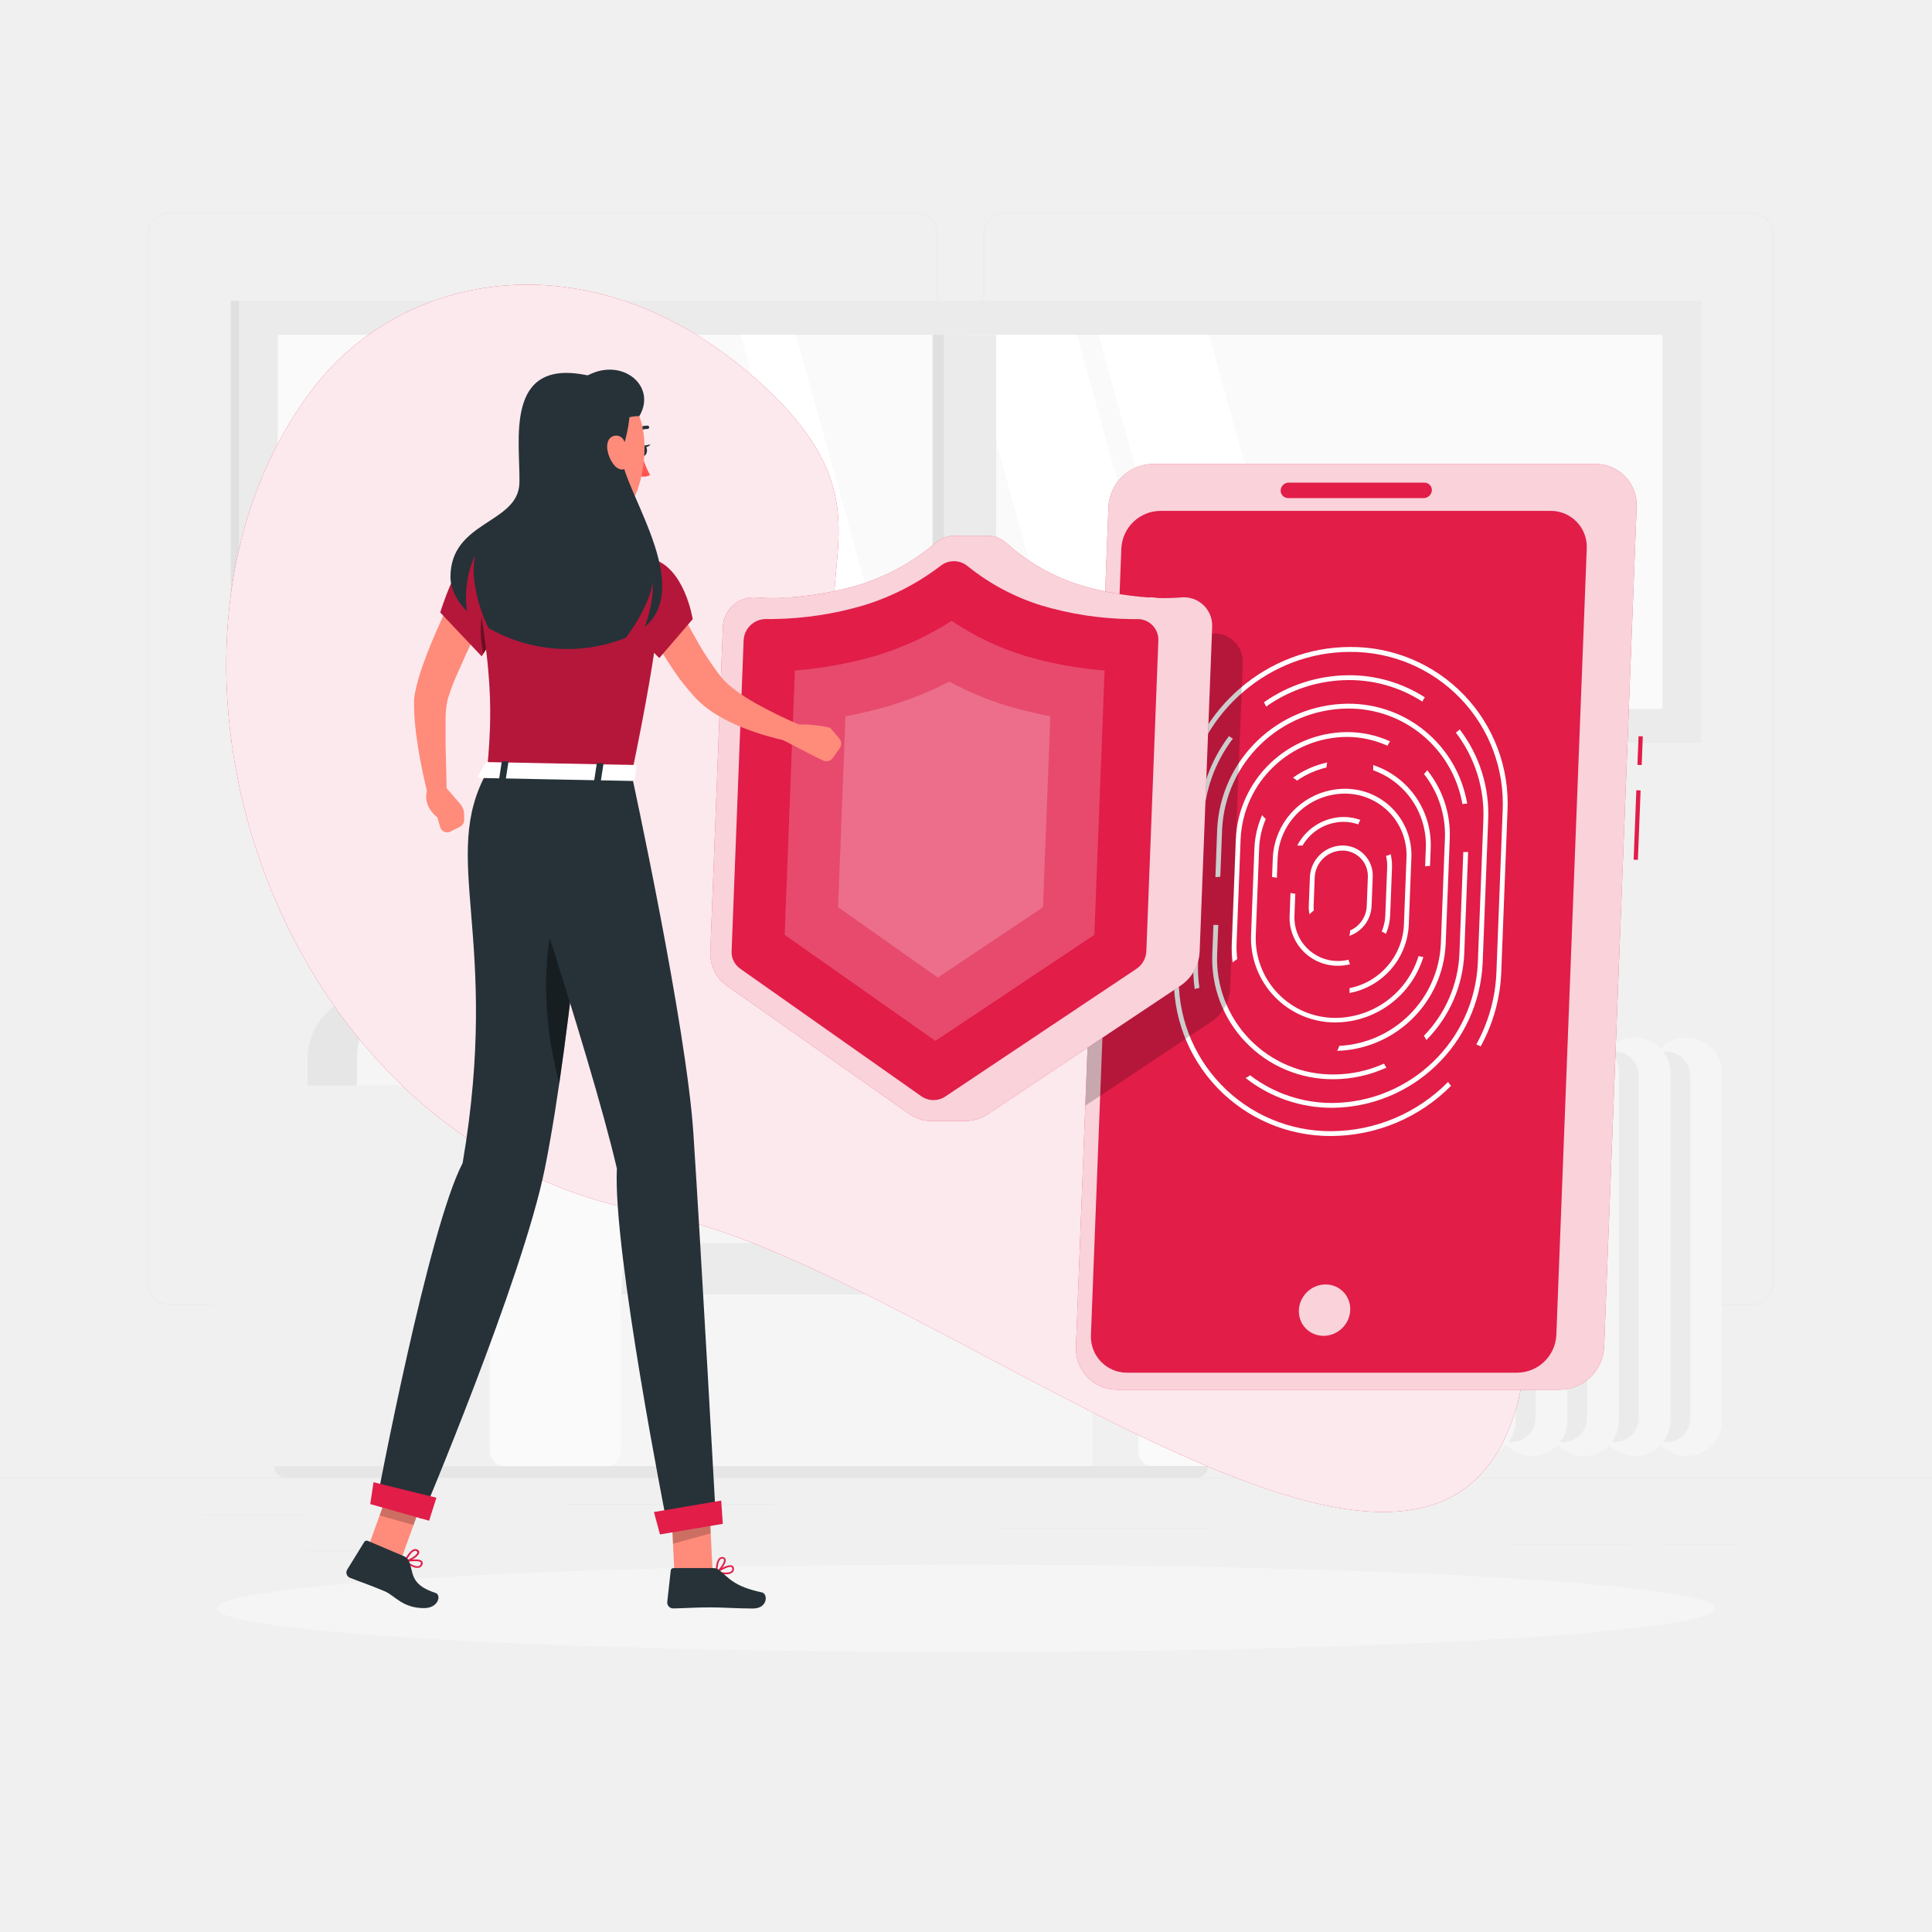
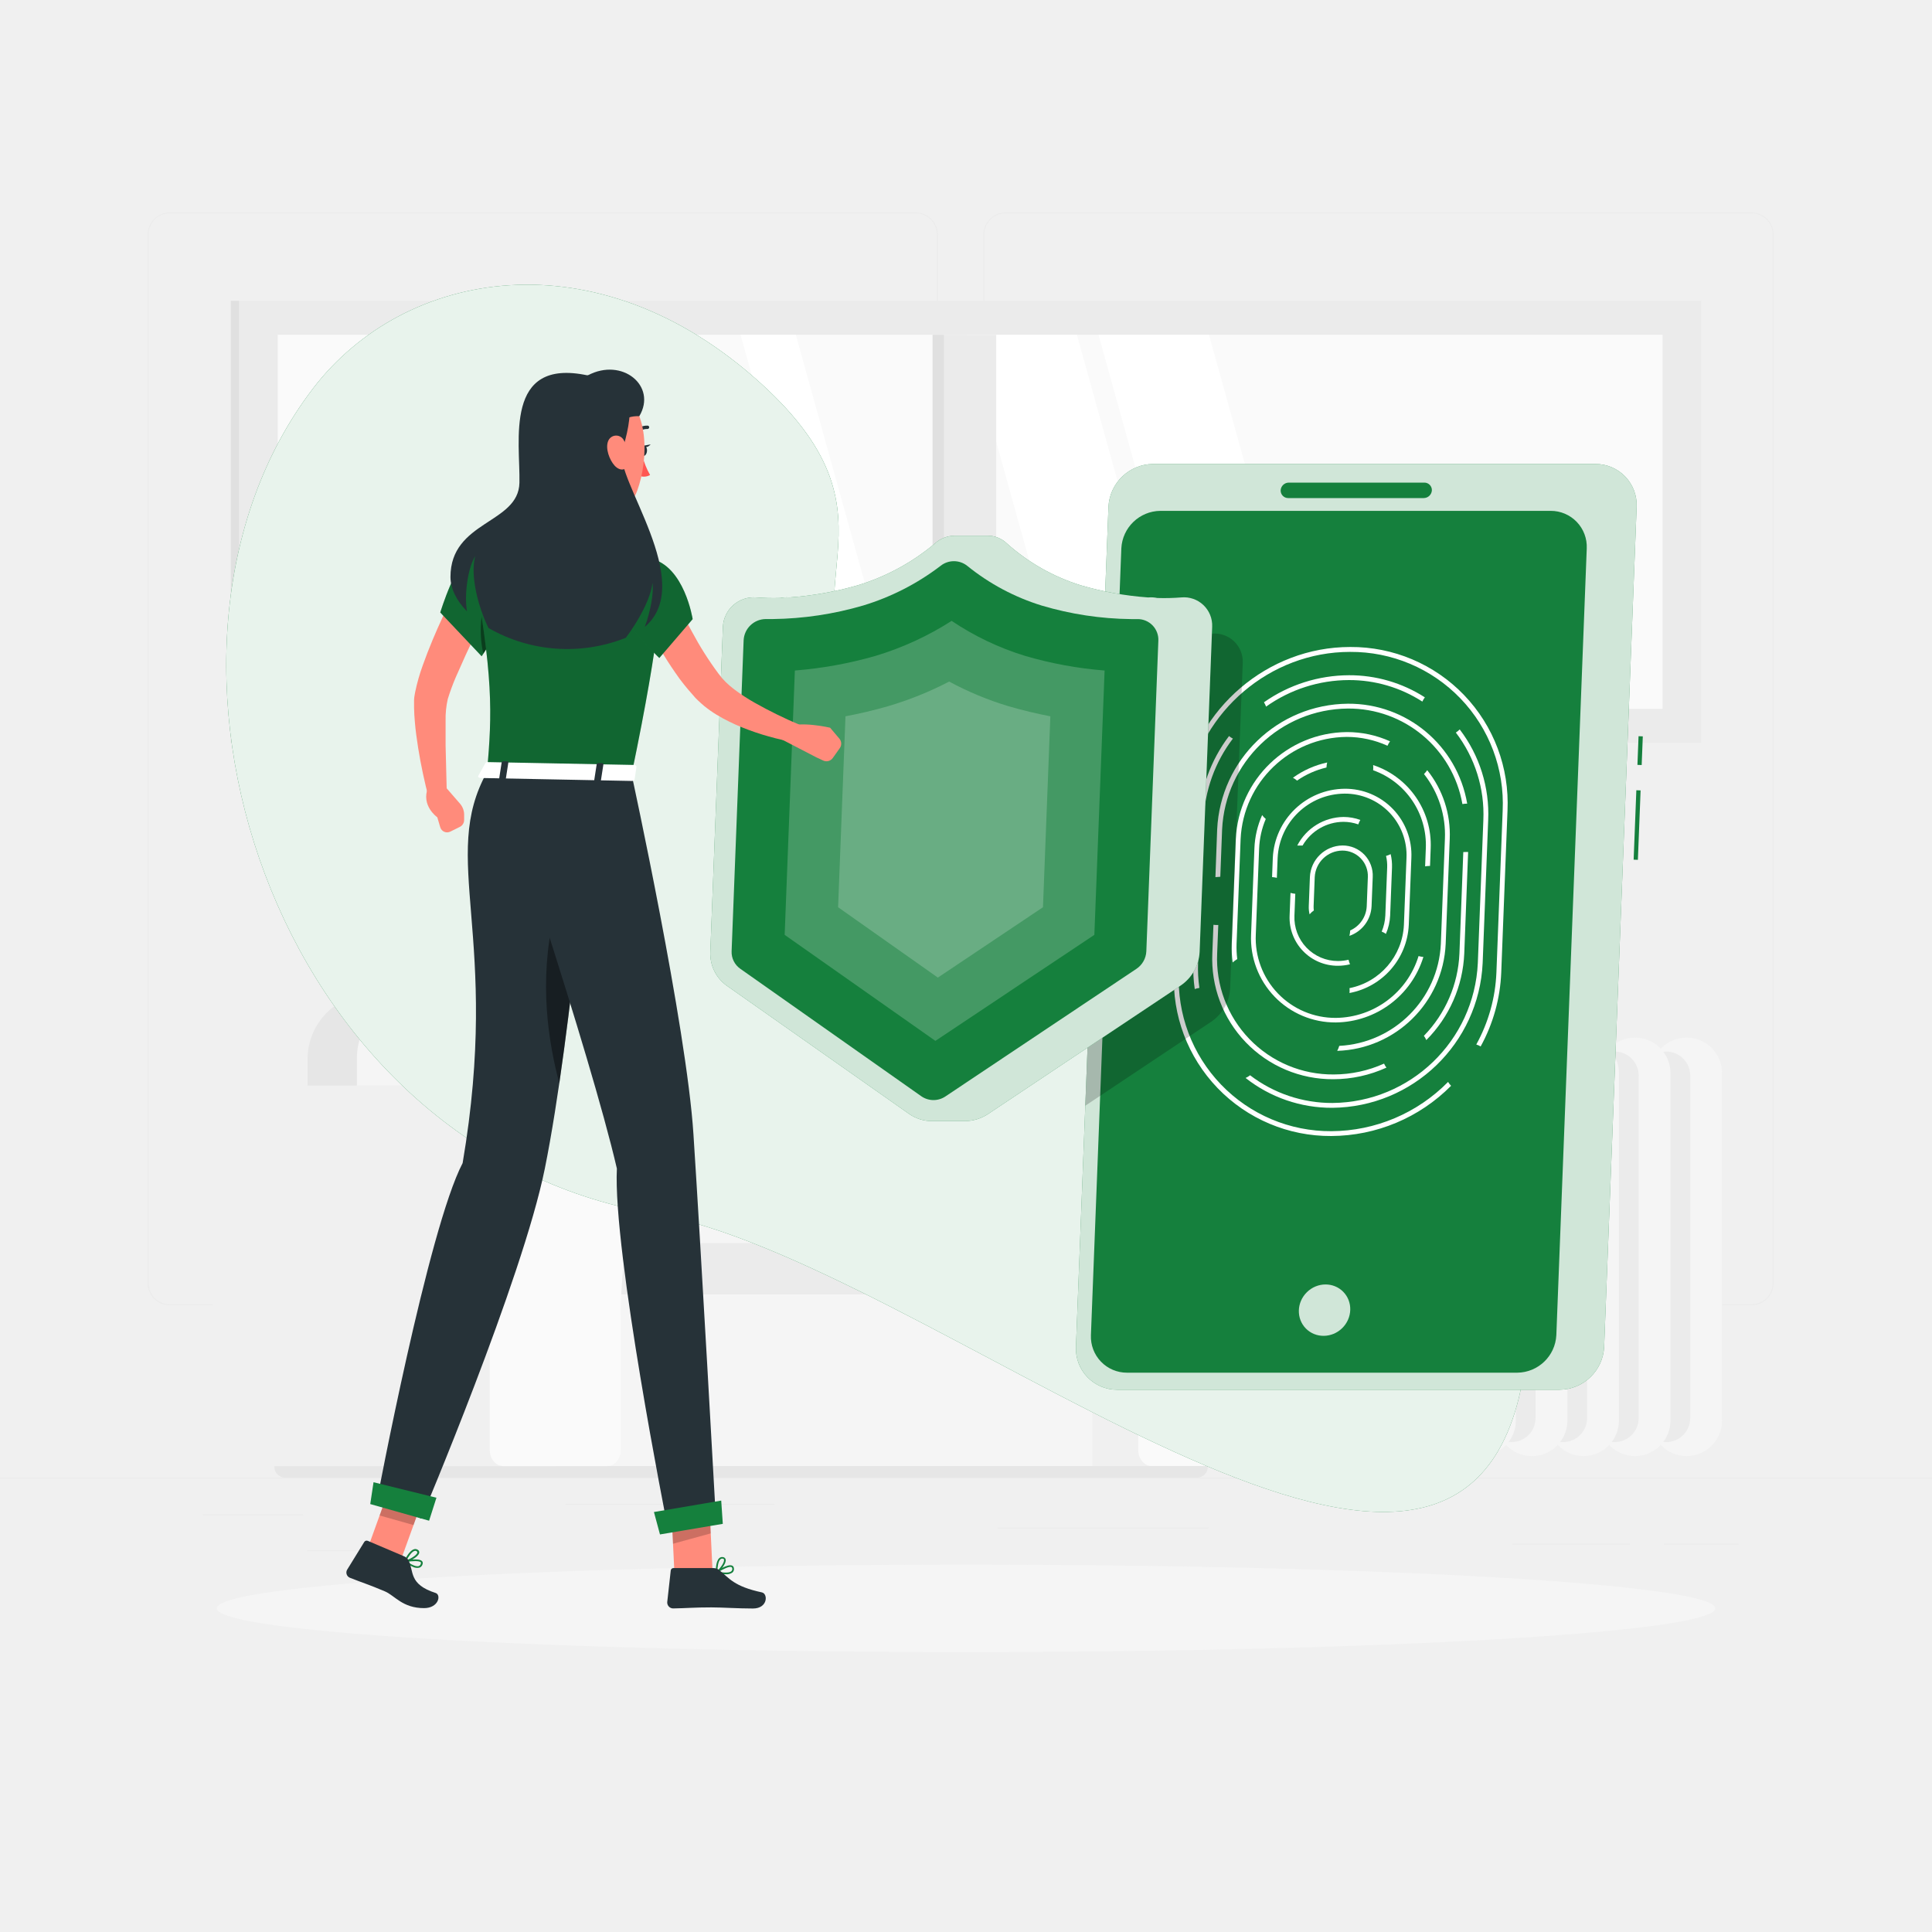
<svg xmlns="http://www.w3.org/2000/svg" viewBox="0 0 500 500">
  <g id="background-complete">
    <rect y="382.4" width="500" height="0.25" style="fill:#ebebeb" />
    <rect x="52.46" y="391.92" width="26" height="0.25" style="fill:#ebebeb" />
    <rect x="146.33" y="389.21" width="54.1" height="0.25" style="fill:#ebebeb" />
    <rect x="79.46" y="401.21" width="26.32" height="0.25" style="fill:#ebebeb" />
    <rect x="430.67" y="399.53" width="19.23" height="0.25" style="fill:#ebebeb" />
    <rect x="391.47" y="399.53" width="30.29" height="0.25" style="fill:#ebebeb" />
    <rect x="258.23" y="395.31" width="54.56" height="0.25" style="fill:#ebebeb" />
    <path d="M237,337.8H43.91a5.71,5.71,0,0,1-5.7-5.71V60.66A5.71,5.71,0,0,1,43.91,55H237a5.71,5.71,0,0,1,5.71,5.71V332.09A5.71,5.71,0,0,1,237,337.8ZM43.91,55.2a5.46,5.46,0,0,0-5.45,5.46V332.09a5.46,5.46,0,0,0,5.45,5.46H237a5.47,5.47,0,0,0,5.46-5.46V60.66A5.47,5.47,0,0,0,237,55.2Z" style="fill:#ebebeb" />
    <path d="M453.31,337.8H260.21a5.72,5.72,0,0,1-5.71-5.71V60.66A5.72,5.72,0,0,1,260.21,55h193.1A5.71,5.71,0,0,1,459,60.66V332.09A5.71,5.71,0,0,1,453.31,337.8ZM260.21,55.2a5.47,5.47,0,0,0-5.46,5.46V332.09a5.47,5.47,0,0,0,5.46,5.46h193.1a5.47,5.47,0,0,0,5.46-5.46V60.66a5.47,5.47,0,0,0-5.46-5.46Z" style="fill:#ebebeb" />
    <path d="M188.84,280.93h0c-.49,0-1,0-1.47.06-10.38.83-18.78,10.72-19.44,22.89a28.84,28.84,0,0,0,.68,8,143.17,143.17,0,0,1,3.28,32v31.41c0,2.28,1.58,4.13,3.52,4.13H311.53V280.93Z" style="fill:#f0f0f0" />
    <path d="M332.48,305.49c0-14.14-10.19-25.48-22.42-24.5-10.38.83-18.78,10.72-19.44,22.89a28.84,28.84,0,0,0,.67,8,143.18,143.18,0,0,1,3.29,32v31.41c0,2.28,1.57,4.13,3.52,4.13H325c1.94,0,3.52-1.85,3.52-4.13V342a130.72,130.72,0,0,1,3.24-30A28.19,28.19,0,0,0,332.48,305.49Z" style="fill:#fafafa" />
    <rect x="142.7" y="323.72" width="139.96" height="55.69" style="fill:#f5f5f5" />
    <path d="M96.76,257H244a17.17,17.17,0,0,1,17.17,17.17v59a0,0,0,0,1,0,0H79.59a0,0,0,0,1,0,0v-59A17.17,17.17,0,0,1,96.76,257Z" style="fill:#e6e6e6" />
    <path d="M109.25,257H248.43a16.93,16.93,0,0,1,16.93,16.93v59.22a0,0,0,0,1,0,0h-173a0,0,0,0,1,0,0V273.92A16.93,16.93,0,0,1,109.25,257Z" style="fill:#f5f5f5" />
    <path d="M147.42,321.72H282.6a3.68,3.68,0,0,1,3.68,3.68v5.93A3.68,3.68,0,0,1,282.6,335H147.42a1.1,1.1,0,0,1-1.1-1.1V322.82a1.1,1.1,0,0,1,1.1-1.1Z" style="fill:#ebebeb" />
    <path d="M71,379.41H312.58a0,0,0,0,1,0,0v.23a2.76,2.76,0,0,1-2.76,2.76H73.77A2.76,2.76,0,0,1,71,379.64v-.23A0,0,0,0,1,71,379.41Z" style="fill:#e6e6e6" />
    <path d="M72.06,280.93h0q-.74,0-1.47.06c-10.38.83-18.78,10.72-19.44,22.89a28.84,28.84,0,0,0,.68,8,143.17,143.17,0,0,1,3.28,32v31.41c0,2.28,1.58,4.13,3.52,4.13H143.7V280.93Z" style="fill:#f0f0f0" />
    <path d="M164.65,305.49c0-14.14-10.18-25.48-22.42-24.5-10.38.83-18.78,10.72-19.44,22.89a28.84,28.84,0,0,0,.67,8,142.59,142.59,0,0,1,3.29,32v31.41c0,2.28,1.57,4.13,3.52,4.13h26.86c1.94,0,3.52-1.85,3.52-4.13V342a130.72,130.72,0,0,1,3.24-30A28.19,28.19,0,0,0,164.65,305.49Z" style="fill:#fafafa" />
    <rect x="61.87" y="77.86" width="378.41" height="114.39" transform="translate(502.16 270.1) rotate(180)" style="fill:#ebebeb" />
    <rect x="71.88" y="86.64" width="358.4" height="96.82" transform="translate(502.16 270.1) rotate(180)" style="fill:#fafafa" />
    <polygon points="277.04 183.46 305.62 183.46 278.7 86.64 250.12 86.64 277.04 183.46" style="fill:#fff" />
    <polygon points="311.21 183.46 339.8 183.46 312.88 86.64 284.29 86.64 311.21 183.46" style="fill:#fff" />
    <polygon points="218.57 183.46 232.87 183.46 205.95 86.64 191.66 86.64 218.57 183.46" style="fill:#fff" />
    <rect x="244.34" y="86.64" width="13.47" height="96.82" transform="translate(502.16 270.1) rotate(180)" style="fill:#ebebeb" />
    <rect x="241.34" y="86.64" width="3" height="96.82" style="fill:#e0e0e0" />
    <rect x="59.72" y="77.86" width="2.16" height="114.39" style="fill:#e0e0e0" />
    <path d="M436.48,376.83h0a9.22,9.22,0,0,0,9.19-9.19V277.71a9.22,9.22,0,0,0-9.19-9.19h0a9.21,9.21,0,0,0-9.18,9.19v89.93A9.21,9.21,0,0,0,436.48,376.83Z" style="fill:#f5f5f5" />
    <path d="M431.22,373.21h0a6.22,6.22,0,0,0,6.21-6.21V278.35a6.22,6.22,0,0,0-6.21-6.21h0a6.22,6.22,0,0,0-6.2,6.21V367A6.22,6.22,0,0,0,431.22,373.21Z" style="fill:#ebebeb" />
    <path d="M423.14,376.83h0a9.21,9.21,0,0,0,9.18-9.19V277.71a9.21,9.21,0,0,0-9.18-9.19h0a9.22,9.22,0,0,0-9.19,9.19v89.93A9.22,9.22,0,0,0,423.14,376.83Z" style="fill:#f5f5f5" />
    <path d="M417.88,373.21h0a6.23,6.23,0,0,0,6.21-6.21V278.35a6.23,6.23,0,0,0-6.21-6.21h0a6.23,6.23,0,0,0-6.21,6.21V367A6.23,6.23,0,0,0,417.88,373.21Z" style="fill:#ebebeb" />
    <path d="M409.8,376.83h0a9.21,9.21,0,0,0,9.18-9.19V277.71a9.21,9.21,0,0,0-9.18-9.19h0a9.22,9.22,0,0,0-9.19,9.19v89.93A9.22,9.22,0,0,0,409.8,376.83Z" style="fill:#f5f5f5" />
    <path d="M404.54,373.21h0a6.22,6.22,0,0,0,6.2-6.21V278.35a6.22,6.22,0,0,0-6.2-6.21h0a6.22,6.22,0,0,0-6.21,6.21V367A6.22,6.22,0,0,0,404.54,373.21Z" style="fill:#ebebeb" />
    <rect x="387.27" y="268.52" width="18.37" height="108.3" rx="9.19" transform="translate(792.91 645.35) rotate(180)" style="fill:#f5f5f5" />
    <path d="M391.19,373.21h0A6.22,6.22,0,0,0,397.4,367V278.35a6.22,6.22,0,0,0-6.21-6.21h0a6.22,6.22,0,0,0-6.2,6.21V367A6.22,6.22,0,0,0,391.19,373.21Z" style="fill:#ebebeb" />
    <path d="M383.11,376.83h0a9.22,9.22,0,0,0,9.19-9.19V277.71a9.22,9.22,0,0,0-9.19-9.19h0a9.22,9.22,0,0,0-9.19,9.19v89.93A9.22,9.22,0,0,0,383.11,376.83Z" style="fill:#f5f5f5" />
    <path d="M377.85,373.21h0a6.22,6.22,0,0,0,6.21-6.21V278.35a6.22,6.22,0,0,0-6.21-6.21h0a6.23,6.23,0,0,0-6.21,6.21V367A6.23,6.23,0,0,0,377.85,373.21Z" style="fill:#ebebeb" />
    <path d="M369.77,376.83h0a9.21,9.21,0,0,0,9.18-9.19V277.71a9.21,9.21,0,0,0-9.18-9.19h0a9.22,9.22,0,0,0-9.19,9.19v89.93A9.22,9.22,0,0,0,369.77,376.83Z" style="fill:#f5f5f5" />
    <path d="M364.51,373.21h0a6.23,6.23,0,0,0,6.21-6.21V278.35a6.23,6.23,0,0,0-6.21-6.21h0a6.22,6.22,0,0,0-6.21,6.21V367A6.22,6.22,0,0,0,364.51,373.21Z" style="fill:#ebebeb" />
    <path d="M356.42,376.83h0a9.22,9.22,0,0,0,9.19-9.19V277.71a9.22,9.22,0,0,0-9.19-9.19h0a9.21,9.21,0,0,0-9.18,9.19v89.93A9.21,9.21,0,0,0,356.42,376.83Z" style="fill:#f5f5f5" />
    <path d="M345.16,364.79H372.1a2,2,0,0,0,2-2h0a2,2,0,0,0-2-2H345.16a2,2,0,0,0-2,2h0A2,2,0,0,0,345.16,364.79Z" style="fill:#f5f5f5" />
    <path d="M345.16,287.29H372.1a2,2,0,0,0,2-2h0a2,2,0,0,0-2-2H345.16a2,2,0,0,0-2,2h0A2,2,0,0,0,345.16,287.29Z" style="fill:#f5f5f5" />
  </g>
  <g id="background-simple">
-     <path d="M225.58,185.67c44.21,58.77,184.88,106.05,167.48,176.17-20.72,83.48-153.85-35.77-224-47.8-99-17-139.69-146.08-88-213.57,23.46-30.65,73.21-40,115.91-1.2C236.94,135.63,200.25,152,225.58,185.67Z" style="fill:#e11d48" />
+     <path d="M225.58,185.67c44.21,58.77,184.88,106.05,167.48,176.17-20.72,83.48-153.85-35.77-224-47.8-99-17-139.69-146.08-88-213.57,23.46-30.65,73.21-40,115.91-1.2C236.94,135.63,200.25,152,225.58,185.67Z" style="fill:#15803d" />
    <path d="M225.58,185.67c44.21,58.77,184.88,106.05,167.48,176.17-20.72,83.48-153.85-35.77-224-47.8-99-17-139.69-146.08-88-213.57,23.46-30.65,73.21-40,115.91-1.2C236.94,135.63,200.25,152,225.58,185.67Z" style="fill:#fff;opacity:0.9" />
  </g>
  <g id="Shadow">
    <ellipse id="path" cx="250" cy="416.24" rx="193.89" ry="11.32" style="fill:#f5f5f5" />
  </g>
  <g id="Device">
-     <path d="M403.64,359.66H289.12a10.62,10.62,0,0,1-10.66-11.09l8.41-217.4a11.65,11.65,0,0,1,11.51-11.09H412.9a10.62,10.62,0,0,1,10.66,11.09l-8.41,217.4A11.65,11.65,0,0,1,403.64,359.66Z" style="fill:#e11d48" />
-     <rect x="414.69" y="212.97" width="17.98" height="1.1" transform="translate(193.84 628.57) rotate(-87.77)" style="fill:#e11d48" />
-     <rect x="420.71" y="193.69" width="7.43" height="1.1" transform="translate(213.78 610.77) rotate(-87.76)" style="fill:#e11d48" />
+     <path d="M403.64,359.66H289.12a10.62,10.62,0,0,1-10.66-11.09l8.41-217.4a11.65,11.65,0,0,1,11.51-11.09H412.9a10.62,10.62,0,0,1,10.66,11.09l-8.41,217.4A11.65,11.65,0,0,1,403.64,359.66Z" style="fill:#15803d" />
+     <rect x="414.69" y="212.97" width="17.98" height="1.1" transform="translate(193.84 628.57) rotate(-87.77)" style="fill:#15803d" />
+     <rect x="420.71" y="193.69" width="7.43" height="1.1" transform="translate(213.78 610.77) rotate(-87.76)" style="fill:#15803d" />
    <path d="M403.64,359.66H289.12a10.62,10.62,0,0,1-10.66-11.09l8.41-217.4a11.65,11.65,0,0,1,11.51-11.09H412.9a10.62,10.62,0,0,1,10.66,11.09l-8.41,217.4A11.65,11.65,0,0,1,403.64,359.66Z" style="fill:#fff;opacity:0.8" />
-     <path d="M392.68,355.25h-101a9.32,9.32,0,0,1-9.35-9.72l7.87-203.6a10.22,10.22,0,0,1,10.1-9.72h101a9.31,9.31,0,0,1,9.35,9.72l-7.87,203.6A10.23,10.23,0,0,1,392.68,355.25Z" style="fill:#e11d48" />
+     <path d="M392.68,355.25h-101a9.32,9.32,0,0,1-9.35-9.72l7.87-203.6a10.22,10.22,0,0,1,10.1-9.72h101a9.31,9.31,0,0,1,9.35,9.72l-7.87,203.6A10.23,10.23,0,0,1,392.68,355.25Z" style="fill:#15803d" />
    <ellipse cx="342.8" cy="339.05" rx="6.78" ry="6.52" transform="translate(-139.35 337.09) rotate(-44.45)" style="fill:#fff;opacity:0.8" />
    <path d="M344.59,292.75h0a39.28,39.28,0,0,1-39.5-41.1l1.35-35.05h-.07a7.41,7.41,0,0,1-1.18-.1l-1.36,35.15A40.49,40.49,0,0,0,344.54,294a43.93,43.93,0,0,0,31-13,5.46,5.46,0,0,1-.78-1A42.62,42.62,0,0,1,344.59,292.75Z" style="fill:#fff" />
    <path d="M349.43,167.44c-21.43,0-39.8,16-43.38,36.69a6.87,6.87,0,0,1,.8,0c.16,0,.31,0,.47,0,3.54-20,21.33-35.42,42.06-35.42a39.28,39.28,0,0,1,39.51,41.1l-1.62,41.86a42.06,42.06,0,0,1-5.21,18.65,4.62,4.62,0,0,1,1.13.5,43.24,43.24,0,0,0,5.33-19.15l1.62-41.86A40.48,40.48,0,0,0,349.43,167.44Z" style="fill:#fff" />
    <path d="M349.1,176a34.9,34.9,0,0,1,19,5.57,6.37,6.37,0,0,1,.65-1.1,36.1,36.1,0,0,0-19.64-5.72,38.46,38.46,0,0,0-22,7,6.13,6.13,0,0,1,.55,1.12A37.18,37.18,0,0,1,349.1,176Z" style="fill:#fff" />
    <path d="M310.4,255.67a35.47,35.47,0,0,1-.34-6.47l1.43-37a37.28,37.28,0,0,1,7.58-21.05,5.18,5.18,0,0,1-1-.66,38.47,38.47,0,0,0-7.8,21.71l-1.43,37a37,37,0,0,0,.36,6.77A6.31,6.31,0,0,1,310.4,255.67Z" style="fill:#fff" />
    <path d="M377.77,188.77a6,6,0,0,1-1,.82,34.78,34.78,0,0,1,7.12,22.65l-1.43,37a38,38,0,0,1-37.61,36.21h0a34.84,34.84,0,0,1-21.33-7.17,5.78,5.78,0,0,1-1.16.7,36,36,0,0,0,22.44,7.72,39.31,39.31,0,0,0,38.91-37.46l1.43-37A36,36,0,0,0,377.77,188.77Z" style="fill:#fff" />
    <path d="M315.81,226.91l.47-12.22a32.87,32.87,0,0,1,32.53-31.32,29.89,29.89,0,0,1,29.66,24.72,7.15,7.15,0,0,1,1.24-.11h0a31.1,31.1,0,0,0-30.88-25.86A34.17,34.17,0,0,0,315,214.69L314.55,227a8.1,8.1,0,0,1,.87-.06Z" style="fill:#fff" />
    <path d="M358.19,275.26a31.8,31.8,0,0,1-13,2.81A29.94,29.94,0,0,1,315,246.75l.29-7.36-.39,0a5.9,5.9,0,0,1-.86-.06l-.29,7.4a31.13,31.13,0,0,0,31.31,32.57,33.18,33.18,0,0,0,13.75-3A5.24,5.24,0,0,1,358.19,275.26Z" style="fill:#fff" />
    <path d="M379.23,220.5c-.18,0-.36,0-.53,0l-1,26.28a32.48,32.48,0,0,1-9.2,21.29,5.7,5.7,0,0,1,.63,1.1,33.75,33.75,0,0,0,9.82-22.39l1-26.29C379.72,220.48,379.48,220.5,379.23,220.5Z" style="fill:#fff" />
    <path d="M359.74,191.85a27,27,0,0,0-11.16-2.39,29.05,29.05,0,0,0-28.76,27.68l-1.05,27.15a28.07,28.07,0,0,0,.24,4.79,6.86,6.86,0,0,1,1.19-.87,25.38,25.38,0,0,1-.18-3.92l1.05-27.15a27.74,27.74,0,0,1,27.46-26.43A25.61,25.61,0,0,1,359.08,193,6.91,6.91,0,0,1,359.74,191.85Z" style="fill:#fff" />
    <path d="M369.36,199.32a6.58,6.58,0,0,1-.83,1,25.37,25.37,0,0,1,5.41,16.82l-1.05,27.15a27.74,27.74,0,0,1-26.29,26.38,6.6,6.6,0,0,1-.53,1.29,29,29,0,0,0,28.07-27.67l1.05-27.15A26.57,26.57,0,0,0,369.36,199.32Z" style="fill:#fff" />
    <path d="M343.29,198.63a7.14,7.14,0,0,1,.18-1.3,23.74,23.74,0,0,0-8.86,3.95,4.68,4.68,0,0,1,1.06.74A22.28,22.28,0,0,1,343.29,198.63Z" style="fill:#fff" />
    <path d="M367.12,247.43a22.63,22.63,0,0,1-21.4,16A20.6,20.6,0,0,1,325,241.84l.86-22.25a21.78,21.78,0,0,1,1.72-7.64,5.08,5.08,0,0,1-.94-1,23.28,23.28,0,0,0-2,8.61l-.86,22.25a21.8,21.8,0,0,0,21.92,22.8,24,24,0,0,0,22.67-16.95A7,7,0,0,1,367.12,247.43Z" style="fill:#fff" />
    <path d="M369,219.59l-.18,4.62a6.51,6.51,0,0,1,1-.1l.27,0,.17-4.55A21.76,21.76,0,0,0,355.37,198a7.53,7.53,0,0,1,0,1.34A20.55,20.55,0,0,1,369,219.59Z" style="fill:#fff" />
    <path d="M348,204.13a18.8,18.8,0,0,0-18.6,17.92l-.19,4.94a7.28,7.28,0,0,1,1.24.19l.2-5.13A17.48,17.48,0,0,1,348,205.39a15.93,15.93,0,0,1,16,16.66l-.67,17.34a17.52,17.52,0,0,1-14.08,16.34,5.89,5.89,0,0,1,0,1.26,18.83,18.83,0,0,0,15.34-17.6l.67-17.34A17.13,17.13,0,0,0,348,204.13Z" style="fill:#fff" />
    <path d="M336.32,218.83a6.57,6.57,0,0,1,.78,0,12.33,12.33,0,0,1,10.58-6.14,11.51,11.51,0,0,1,3.84.66,6.67,6.67,0,0,1,.53-1.15,12.62,12.62,0,0,0-4.32-.77,13.67,13.67,0,0,0-12,7.39A5.88,5.88,0,0,1,336.32,218.83Z" style="fill:#fff" />
    <path d="M358.52,236.94a12.14,12.14,0,0,1-.94,4.16,4.39,4.39,0,0,1,1.09.59,13.36,13.36,0,0,0,1.1-4.75l.48-12.44a13,13,0,0,0-.35-3.45,5.45,5.45,0,0,1-1.19.46,11.33,11.33,0,0,1,.29,3Z" style="fill:#fff" />
    <path d="M349,248.38a11.81,11.81,0,0,1-2.74.33A11.25,11.25,0,0,1,335,236.94l.22-5.63a6.51,6.51,0,0,1-1.24-.23l-.23,5.86a12.45,12.45,0,0,0,12.52,13,13.31,13.31,0,0,0,3.11-.38A7.08,7.08,0,0,1,349,248.38Z" style="fill:#fff" />
    <path d="M347.44,218.81A8.55,8.55,0,0,0,339,227l-.29,7.54a7.61,7.61,0,0,0,.21,2.09,5.31,5.31,0,0,1,1.1-1,6.52,6.52,0,0,1-.06-1.08l.29-7.54a7.23,7.23,0,0,1,7.16-6.88A6.58,6.58,0,0,1,354,227l-.29,7.54a7.24,7.24,0,0,1-4.28,6.26,7.38,7.38,0,0,1-.2,1.4,8.53,8.53,0,0,0,5.73-7.66l.3-7.54A7.78,7.78,0,0,0,347.44,218.81Z" style="fill:#fff" />
-     <path d="M368.47,128.9h-35.1a1.94,1.94,0,0,1-1.94-2h0a2.12,2.12,0,0,1,2.1-2h35.09a1.94,1.94,0,0,1,1.95,2h0A2.13,2.13,0,0,1,368.47,128.9Z" style="fill:#e11d48" />
+     <path d="M368.47,128.9h-35.1a1.94,1.94,0,0,1-1.94-2h0a2.12,2.12,0,0,1,2.1-2h35.09a1.94,1.94,0,0,1,1.95,2h0A2.13,2.13,0,0,1,368.47,128.9Z" style="fill:#15803d" />
  </g>
  <g id="Shield">
    <path d="M313.57,164a56,56,0,0,1-6.24.14,7.58,7.58,0,0,0-2.24-.14h-.23a83.57,83.57,0,0,1-17.33-3.13c-.58-.17-1.18-.37-1.79-.58l-4.86,125.87,32.48-21.67a11.11,11.11,0,0,0,5-8.78l3.26-84.15A7.28,7.28,0,0,0,313.57,164Z" style="opacity:0.2" />
-     <path d="M305.74,154.61a55.75,55.75,0,0,1-6.23.15,7.93,7.93,0,0,0-2.24-.15l-.24,0a82.94,82.94,0,0,1-17.32-3.13,51.74,51.74,0,0,1-19.13-10.84,7.15,7.15,0,0,0-5-2h-8.48a7.75,7.75,0,0,0-5.14,2,56.7,56.7,0,0,1-20,10.84,86.26,86.26,0,0,1-17.56,3.13l-.24,0a8,8,0,0,0-2.25.15,55.51,55.51,0,0,1-6.22-.15,8,8,0,0,0-8.6,7.58l-3.26,84.16a10.21,10.21,0,0,0,4.29,8.77l47.15,33.16a10.26,10.26,0,0,0,5.93,1.86h8.47a11,11,0,0,0,6.08-1.86l49.71-33.16a11.16,11.16,0,0,0,5-8.77l3.25-84.16A7.31,7.31,0,0,0,305.74,154.61Z" style="fill:#e11d48" />
+     <path d="M305.74,154.61a55.75,55.75,0,0,1-6.23.15,7.93,7.93,0,0,0-2.24-.15l-.24,0a82.94,82.94,0,0,1-17.32-3.13,51.74,51.74,0,0,1-19.13-10.84,7.15,7.15,0,0,0-5-2h-8.48a7.75,7.75,0,0,0-5.14,2,56.7,56.7,0,0,1-20,10.84,86.26,86.26,0,0,1-17.56,3.13l-.24,0a8,8,0,0,0-2.25.15,55.51,55.51,0,0,1-6.22-.15,8,8,0,0,0-8.6,7.58l-3.26,84.16a10.21,10.21,0,0,0,4.29,8.77l47.15,33.16a10.26,10.26,0,0,0,5.93,1.86h8.47a11,11,0,0,0,6.08-1.86l49.71-33.16a11.16,11.16,0,0,0,5-8.77l3.25-84.16A7.31,7.31,0,0,0,305.74,154.61Z" style="fill:#15803d" />
    <path d="M305.74,154.61a55.75,55.75,0,0,1-6.23.15,7.93,7.93,0,0,0-2.24-.15l-.24,0a82.94,82.94,0,0,1-17.32-3.13,51.74,51.74,0,0,1-19.13-10.84,7.15,7.15,0,0,0-5-2h-8.48a7.75,7.75,0,0,0-5.14,2,56.7,56.7,0,0,1-20,10.84,86.26,86.26,0,0,1-17.56,3.13l-.24,0a8,8,0,0,0-2.25.15,55.51,55.51,0,0,1-6.22-.15,8,8,0,0,0-8.6,7.58l-3.26,84.16a10.21,10.21,0,0,0,4.29,8.77l47.15,33.16a10.26,10.26,0,0,0,5.93,1.86h8.47a11,11,0,0,0,6.08-1.86l49.71-33.16a11.16,11.16,0,0,0,5-8.77l3.25-84.16A7.31,7.31,0,0,0,305.74,154.61Z" style="fill:#fff;opacity:0.8" />
-     <path d="M189.34,246.19l3.11-80.47a5.78,5.78,0,0,1,5.72-5.51H200a87,87,0,0,0,23.37-3.5,63.25,63.25,0,0,0,20-10.23,5.54,5.54,0,0,1,7,0,57.57,57.57,0,0,0,19.22,10.24,84.2,84.2,0,0,0,23.11,3.5h1.69a5.35,5.35,0,0,1,5.39,5.61l-3.11,80.37a5.77,5.77,0,0,1-2.57,4.54l-49.4,33a5.52,5.52,0,0,1-6.22,0l-46.86-33A5.28,5.28,0,0,1,189.34,246.19Z" style="fill:#e11d48" />
+     <path d="M189.34,246.19l3.11-80.47a5.78,5.78,0,0,1,5.72-5.51H200a87,87,0,0,0,23.37-3.5,63.25,63.25,0,0,0,20-10.23,5.54,5.54,0,0,1,7,0,57.57,57.57,0,0,0,19.22,10.24,84.2,84.2,0,0,0,23.11,3.5h1.69a5.35,5.35,0,0,1,5.39,5.61l-3.11,80.37a5.77,5.77,0,0,1-2.57,4.54l-49.4,33a5.52,5.52,0,0,1-6.22,0l-46.86-33A5.28,5.28,0,0,1,189.34,246.19Z" style="fill:#15803d" />
    <path d="M203.07,241.94l2.64-68.41a105.64,105.64,0,0,0,20.88-3.79,78.16,78.16,0,0,0,19.69-9.06,71.72,71.72,0,0,0,19,9.06,101.52,101.52,0,0,0,20.59,3.79l-2.65,68.41-41.14,27.44Z" style="fill:#fff;opacity:0.2" />
    <path d="M216.9,234.79l1.91-49.41c3.66-.69,7.35-1.56,11-2.61a88.45,88.45,0,0,0,15.83-6.38A82.14,82.14,0,0,0,261,182.77q5.42,1.57,10.83,2.61l-1.91,49.41L242.72,253Z" style="fill:#fff;opacity:0.2" />
  </g>
  <g id="Character">
    <path d="M126.14,157.64c-1.87,3.88-3.76,7.86-5.58,11.78q-1.36,3-2.62,5.88a57.23,57.23,0,0,0-2.06,5.62,23,23,0,0,0-.56,5.56c0,2.1,0,4.28,0,6.45l.33,13.18-4.62.68a134.84,134.84,0,0,1-2.81-13.21c-.34-2.24-.68-4.49-.86-6.82-.1-1.16-.18-2.34-.2-3.58,0-.63,0-1.26,0-2,0-.34.05-.7.11-1.1s.12-.68.18-1a50,50,0,0,1,2-7c.77-2.18,1.61-4.31,2.48-6.4,1.75-4.19,3.63-8.23,5.73-12.28Z" style="fill:#ff8b7b" />
    <path d="M119,207.93l-3.84-4.42-4.34.22c-2,4.75,2.35,7.78,2.35,7.78l.77,2.6a1.85,1.85,0,0,0,2.62,1.1L119,214a2,2,0,0,0,1.12-1.82l0-1.49A4.4,4.4,0,0,0,119,207.93Z" style="fill:#ff8b7b" />
-     <path d="M106.78,405.47a10.12,10.12,0,0,1-2.07-1.24.21.21,0,0,1-.08-.22.23.23,0,0,1,.18-.17c.37-.07,3.64-.67,4.42.19a.74.74,0,0,1,.14.73,1.27,1.27,0,0,1-.8.94A2.55,2.55,0,0,1,106.78,405.47Zm-1.38-1.29c1.32.91,2.44,1.33,3,1.11a.84.84,0,0,0,.51-.64.28.28,0,0,0,0-.32C108.49,403.87,106.71,404,105.4,404.18Z" style="fill:#e11d48" />
-     <path d="M104.75,404.26l-.09-.07a.24.24,0,0,1,0-.22c0-.1,1.14-2.56,2.41-3a1.08,1.08,0,0,1,1,.09.74.74,0,0,1,.42.84c-.24,1.05-2.57,2.25-3.57,2.37A.21.21,0,0,1,104.75,404.26Zm3-2.87a.72.72,0,0,0-.52,0c-.76.26-1.55,1.56-2,2.36,1.08-.31,2.64-1.3,2.78-1.93,0-.11,0-.24-.22-.38Z" style="fill:#e11d48" />
+     <path d="M106.78,405.47a10.12,10.12,0,0,1-2.07-1.24.21.21,0,0,1-.08-.22.23.23,0,0,1,.18-.17c.37-.07,3.64-.67,4.42.19a.74.74,0,0,1,.14.73,1.27,1.27,0,0,1-.8.94A2.55,2.55,0,0,1,106.78,405.47Zm-1.38-1.29c1.32.91,2.44,1.33,3,1.11a.84.84,0,0,0,.51-.64.28.28,0,0,0,0-.32C108.49,403.87,106.71,404,105.4,404.18Z" style="fill:#15803d" />
+     <path d="M104.75,404.26l-.09-.07a.24.24,0,0,1,0-.22c0-.1,1.14-2.56,2.41-3a1.08,1.08,0,0,1,1,.09.74.74,0,0,1,.42.84c-.24,1.05-2.57,2.25-3.57,2.37A.21.21,0,0,1,104.75,404.26Zm3-2.87a.72.72,0,0,0-.52,0c-.76.26-1.55,1.56-2,2.36,1.08-.31,2.64-1.3,2.78-1.93,0-.11,0-.24-.22-.38Z" style="fill:#15803d" />
    <path d="M141.3,121.62c.83,5.48,2.7,17.43-1.29,21,0,0,1.24,5.57,11.39,5.77,11.17.22,5.59-5.44,5.59-5.44-6-1.57-5.67-6.08-4.41-10.3Z" style="fill:#ff8b7b" />
    <path d="M164.16,112.54l-.18-.09a.44.44,0,0,1,0-.61,4.44,4.44,0,0,1,3.65-1.69.43.43,0,0,1,.38.48.45.45,0,0,1-.49.39h0a3.56,3.56,0,0,0-2.87,1.37A.47.47,0,0,1,164.16,112.54Z" style="fill:#263238" />
    <path d="M166.24,117.93a19.3,19.3,0,0,0,2,5,3.17,3.17,0,0,1-2.68.24Z" style="fill:#ff5652" />
    <path d="M165.73,116.59c-.09.74.23,1.38.71,1.43s.94-.52,1-1.26-.23-1.38-.71-1.43S165.82,115.85,165.73,116.59Z" style="fill:#263238" />
    <path d="M166.55,115.35l1.83-.34S167.3,116.31,166.55,115.35Z" style="fill:#263238" />
    <polygon points="174.64 409.13 184.38 406.05 183.43 386.21 173.68 389.28 174.64 409.13" style="fill:#ff8b7b" />
    <polygon points="94.69 402.04 103.46 404.52 110.81 384.21 102.03 381.73 94.69 402.04" style="fill:#ff8b7b" />
    <path d="M104.58,402.77l-9.4-4a.74.74,0,0,0-.92.3l-4.41,7.15a1.46,1.46,0,0,0,.67,2.09c3.31,1.32,5,1.79,9.1,3.54,2.54,1.07,4.53,4.33,10.12,4.33,3.78,0,4.5-3.42,3-3.92-7-2.24-5.57-5.57-7-8.4A2.3,2.3,0,0,0,104.58,402.77Z" style="fill:#263238" />
-     <path d="M187.86,407.42a11.62,11.62,0,0,1-2.45-.33.24.24,0,0,1-.17-.18.22.22,0,0,1,.09-.22c.31-.2,3-2,4.13-1.52a.78.78,0,0,1,.46.61,1.22,1.22,0,0,1-.33,1.16A2.55,2.55,0,0,1,187.86,407.42Zm-1.84-.64c1.61.32,2.82.26,3.27-.16a.81.81,0,0,0,.2-.78.35.35,0,0,0-.19-.28C188.72,405.3,187.14,406.09,186,406.78Z" style="fill:#e11d48" />
-     <path d="M185.46,407.09l-.11,0a.2.2,0,0,1-.11-.18c0-.12-.08-2.77.89-3.65a1.08,1.08,0,0,1,.92-.29.8.8,0,0,1,.75.6c.24,1-1.37,3-2.23,3.53A.2.2,0,0,1,185.46,407.09Zm1.45-3.73a.73.73,0,0,0-.48.19c-.58.53-.73,2-.76,2.9.86-.7,1.85-2.19,1.7-2.82,0-.1-.08-.23-.36-.26Z" style="fill:#e11d48" />
+     <path d="M187.86,407.42a11.62,11.62,0,0,1-2.45-.33.24.24,0,0,1-.17-.18.22.22,0,0,1,.09-.22c.31-.2,3-2,4.13-1.52a.78.78,0,0,1,.46.61,1.22,1.22,0,0,1-.33,1.16A2.55,2.55,0,0,1,187.86,407.42Zm-1.84-.64c1.61.32,2.82.26,3.27-.16a.81.81,0,0,0,.2-.78.35.35,0,0,0-.19-.28C188.72,405.3,187.14,406.09,186,406.78Z" style="fill:#15803d" />
+     <path d="M185.46,407.09l-.11,0a.2.2,0,0,1-.11-.18c0-.12-.08-2.77.89-3.65a1.08,1.08,0,0,1,.92-.29.8.8,0,0,1,.75.6c.24,1-1.37,3-2.23,3.53A.2.2,0,0,1,185.46,407.09Zm1.45-3.73a.73.73,0,0,0-.48.19c-.58.53-.73,2-.76,2.9.86-.7,1.85-2.19,1.7-2.82,0-.1-.08-.23-.36-.26Z" style="fill:#15803d" />
    <path d="M184.65,405.81H174.31a.7.7,0,0,0-.72.63l-.91,8.18a1.54,1.54,0,0,0,1.53,1.64c3.61-.06,5.34-.27,9.89-.27,2.8,0,6.89.29,10.76.29s3.94-3.82,2.32-4.17c-7.26-1.55-8.47-3.69-11-5.73A2.48,2.48,0,0,0,184.65,405.81Z" style="fill:#263238" />
    <polygon points="183.42 386.21 183.94 396.84 174.17 399.52 173.68 389.29 183.42 386.21" style="opacity:0.2" />
    <polygon points="102.03 381.74 110.8 384.22 107.02 394.68 98.24 392.2 102.03 381.74" style="opacity:0.2" />
-     <path d="M122,143.78c-3.84.9-8.06,14.73-8.06,14.73l10.71,11.33s9.1-13.07,7.31-17.79C130.07,147.13,126.49,142.72,122,143.78Z" style="fill:#e11d48" />
+     <path d="M122,143.78c-3.84.9-8.06,14.73-8.06,14.73l10.71,11.33s9.1-13.07,7.31-17.79C130.07,147.13,126.49,142.72,122,143.78Z" style="fill:#15803d" />
    <path d="M122,143.78c-3.84.9-8.06,14.73-8.06,14.73l10.71,11.33s9.1-13.07,7.31-17.79C130.07,147.13,126.49,142.72,122,143.78Z" style="opacity:0.2" />
    <path d="M127.93,152.45c2-1.8,3.26-1.3,4.14.1.84,4.07-4.85,13.29-7,16.57C124.16,165.27,123.52,156.54,127.93,152.45Z" style="opacity:0.4" />
-     <path d="M171,147c.53,4,.2,16.29-7.56,53.47l-37.39-.73c1.31-15.19,1.75-24.57-4.11-55.92a112.33,112.33,0,0,1,16-1.77,119.38,119.38,0,0,1,17,.33c5.41.6,11.34,1.78,14,2.35A2.65,2.65,0,0,1,171,147Z" style="fill:#e11d48" />
+     <path d="M171,147c.53,4,.2,16.29-7.56,53.47l-37.39-.73c1.31-15.19,1.75-24.57-4.11-55.92a112.33,112.33,0,0,1,16-1.77,119.38,119.38,0,0,1,17,.33c5.41.6,11.34,1.78,14,2.35A2.65,2.65,0,0,1,171,147Z" style="fill:#15803d" />
    <path d="M171,147c.53,4,.2,16.29-7.56,53.47l-37.39-.73c1.31-15.19,1.75-24.57-4.11-55.92a112.33,112.33,0,0,1,16-1.77,119.38,119.38,0,0,1,17,.33c5.41.6,11.34,1.78,14,2.35A2.65,2.65,0,0,1,171,147Z" style="opacity:0.2" />
    <path d="M141.29,111.7c-.54,9.15-1,13,3.05,18.12,6,7.68,17.32,6,20.57-2.83,2.92-8,3.31-21.62-5.11-26.08S141.82,102.55,141.29,111.7Z" style="fill:#ff8b7b" />
    <path d="M153.59,200.24S148.16,267,141,302.43c-5.78,28.65-32,90.56-32,90.56l-11.41-4.82S110.8,318.05,119.73,301c10-58.81-6.19-78.86,6.34-101.26Z" style="fill:#263238" />
    <path d="M143.42,236.75c-4.09,17.39-1.44,33.18,1.33,43.6,1.64-11.17,3.12-23.2,4.38-34.47C147.4,242.64,145.23,239.58,143.42,236.75Z" style="opacity:0.4" />
    <path d="M163.46,200.43s14.2,65.19,16,93.06c1.9,29,5.71,97.7,5.71,97.7l-12.52,3.36s-14.08-70.81-13-92.12c-7-30.24-31.41-102.65-31.41-102.65Z" style="fill:#263238" />
-     <polygon points="187.06 394.37 170.8 397.11 169.24 391.31 186.65 388.35 187.06 394.37" style="fill:#e11d48" />
-     <polygon points="111.05 393.56 95.82 389.25 96.67 383.6 112.95 387.61 111.05 393.56" style="fill:#e11d48" />
+     <polygon points="187.06 394.37 170.8 397.11 169.24 391.31 186.65 388.35 187.06 394.37" style="fill:#15803d" />
+     <polygon points="111.05 393.56 95.82 389.25 96.67 383.6 112.95 387.61 111.05 393.56" style="fill:#15803d" />
    <path d="M125.61,197.5l-1.84,3.31c-.14.25.16.52.59.53l39.21.77c.34,0,.63-.15.66-.36l.49-3.34c0-.23-.25-.43-.62-.44l-37.87-.74A.67.67,0,0,0,125.61,197.5Z" style="fill:#fff" />
    <path d="M130.5,201.83l-1,0c-.2,0-.35-.12-.33-.24l.67-4.34c0-.12.2-.22.4-.22l1,0c.2,0,.35.11.33.24l-.67,4.33C130.89,201.73,130.71,201.83,130.5,201.83Z" style="fill:#263238" />
    <path d="M155.09,202.31l-1,0c-.2,0-.35-.11-.33-.24l.67-4.33c0-.13.2-.23.41-.23l1,0c.2,0,.35.11.33.24l-.67,4.33C155.47,202.21,155.29,202.31,155.09,202.31Z" style="fill:#263238" />
    <path d="M173.07,151.71c1.83,3.89,3.87,7.93,6,11.76a86.22,86.22,0,0,0,6.89,10.89c.32.41.64.83.9,1.13s.59.66.93,1a23.52,23.52,0,0,0,2.22,1.91,47,47,0,0,0,5.27,3.45,114.12,114.12,0,0,0,11.85,5.81l-1.22,4.5a66.55,66.55,0,0,1-13.75-3.87A45.54,45.54,0,0,1,185.5,185a29.67,29.67,0,0,1-3.21-2.25c-.53-.42-1-.89-1.55-1.38s-1-1-1.36-1.44c-.86-.93-1.62-1.88-2.4-2.83s-1.48-1.94-2.16-2.93c-1.4-2-2.66-4-3.88-6a110.33,110.33,0,0,1-6.49-12.62Z" style="fill:#ff8b7b" />
-     <path d="M168.38,144.55c8.76,1.91,10.88,15.68,10.88,15.68l-8.63,10.06s-13.71-13-13-20.07C158.1,145,163.6,143.51,168.38,144.55Z" style="fill:#e11d48" />
+     <path d="M168.38,144.55c8.76,1.91,10.88,15.68,10.88,15.68l-8.63,10.06s-13.71-13-13-20.07C158.1,145,163.6,143.51,168.38,144.55Z" style="fill:#15803d" />
    <path d="M168.38,144.55c8.76,1.91,10.88,15.68,10.88,15.68l-8.63,10.06s-13.71-13-13-20.07C158.1,145,163.6,143.51,168.38,144.55Z" style="opacity:0.2" />
    <path d="M217.26,191.2l-2.43-2.87s-7.84-1.83-11.31-.13l-1.07,3.23,8.76,4.54,1.83.86a2,2,0,0,0,2.52-.71l1.76-2.48A2,2,0,0,0,217.26,191.2Z" style="fill:#ff8b7b" />
    <path d="M166.86,162.25c1.53-4.08,2.38-9,2-11.35-.52,4.18-3.7,9.9-6.89,14.15a40.89,40.89,0,0,1-35.55-2.52c-2.63-5.32-4.81-13.63-3.43-18.59-1.69,2.52-2.94,9.41-2.14,14.27-2.69-2.75-4.26-5.84-4.27-8.88,0-14.61,17.61-13.72,17.85-24.38s-4.1-32.45,17.64-27.8c14.24-.67,11.26,11.89,8.94,19.53C158.9,123.73,180.44,150.79,166.86,162.25Z" style="fill:#263238" />
    <path d="M152.11,97.15c8.9-4.75,18,2.73,13.34,10.56-4.11-.18-7.44,2.43-4.22,7.65C151.68,109.34,145.83,97.68,152.11,97.15Z" style="fill:#263238" />
    <path d="M161.47,114a9,9,0,0,1,1.16,5.52c-.28,2.46-2.2,2.46-3.55,1s-2.47-4.49-1.69-6.37A2.22,2.22,0,0,1,161.47,114Z" style="fill:#ff8b7b" />
  </g>
</svg>
